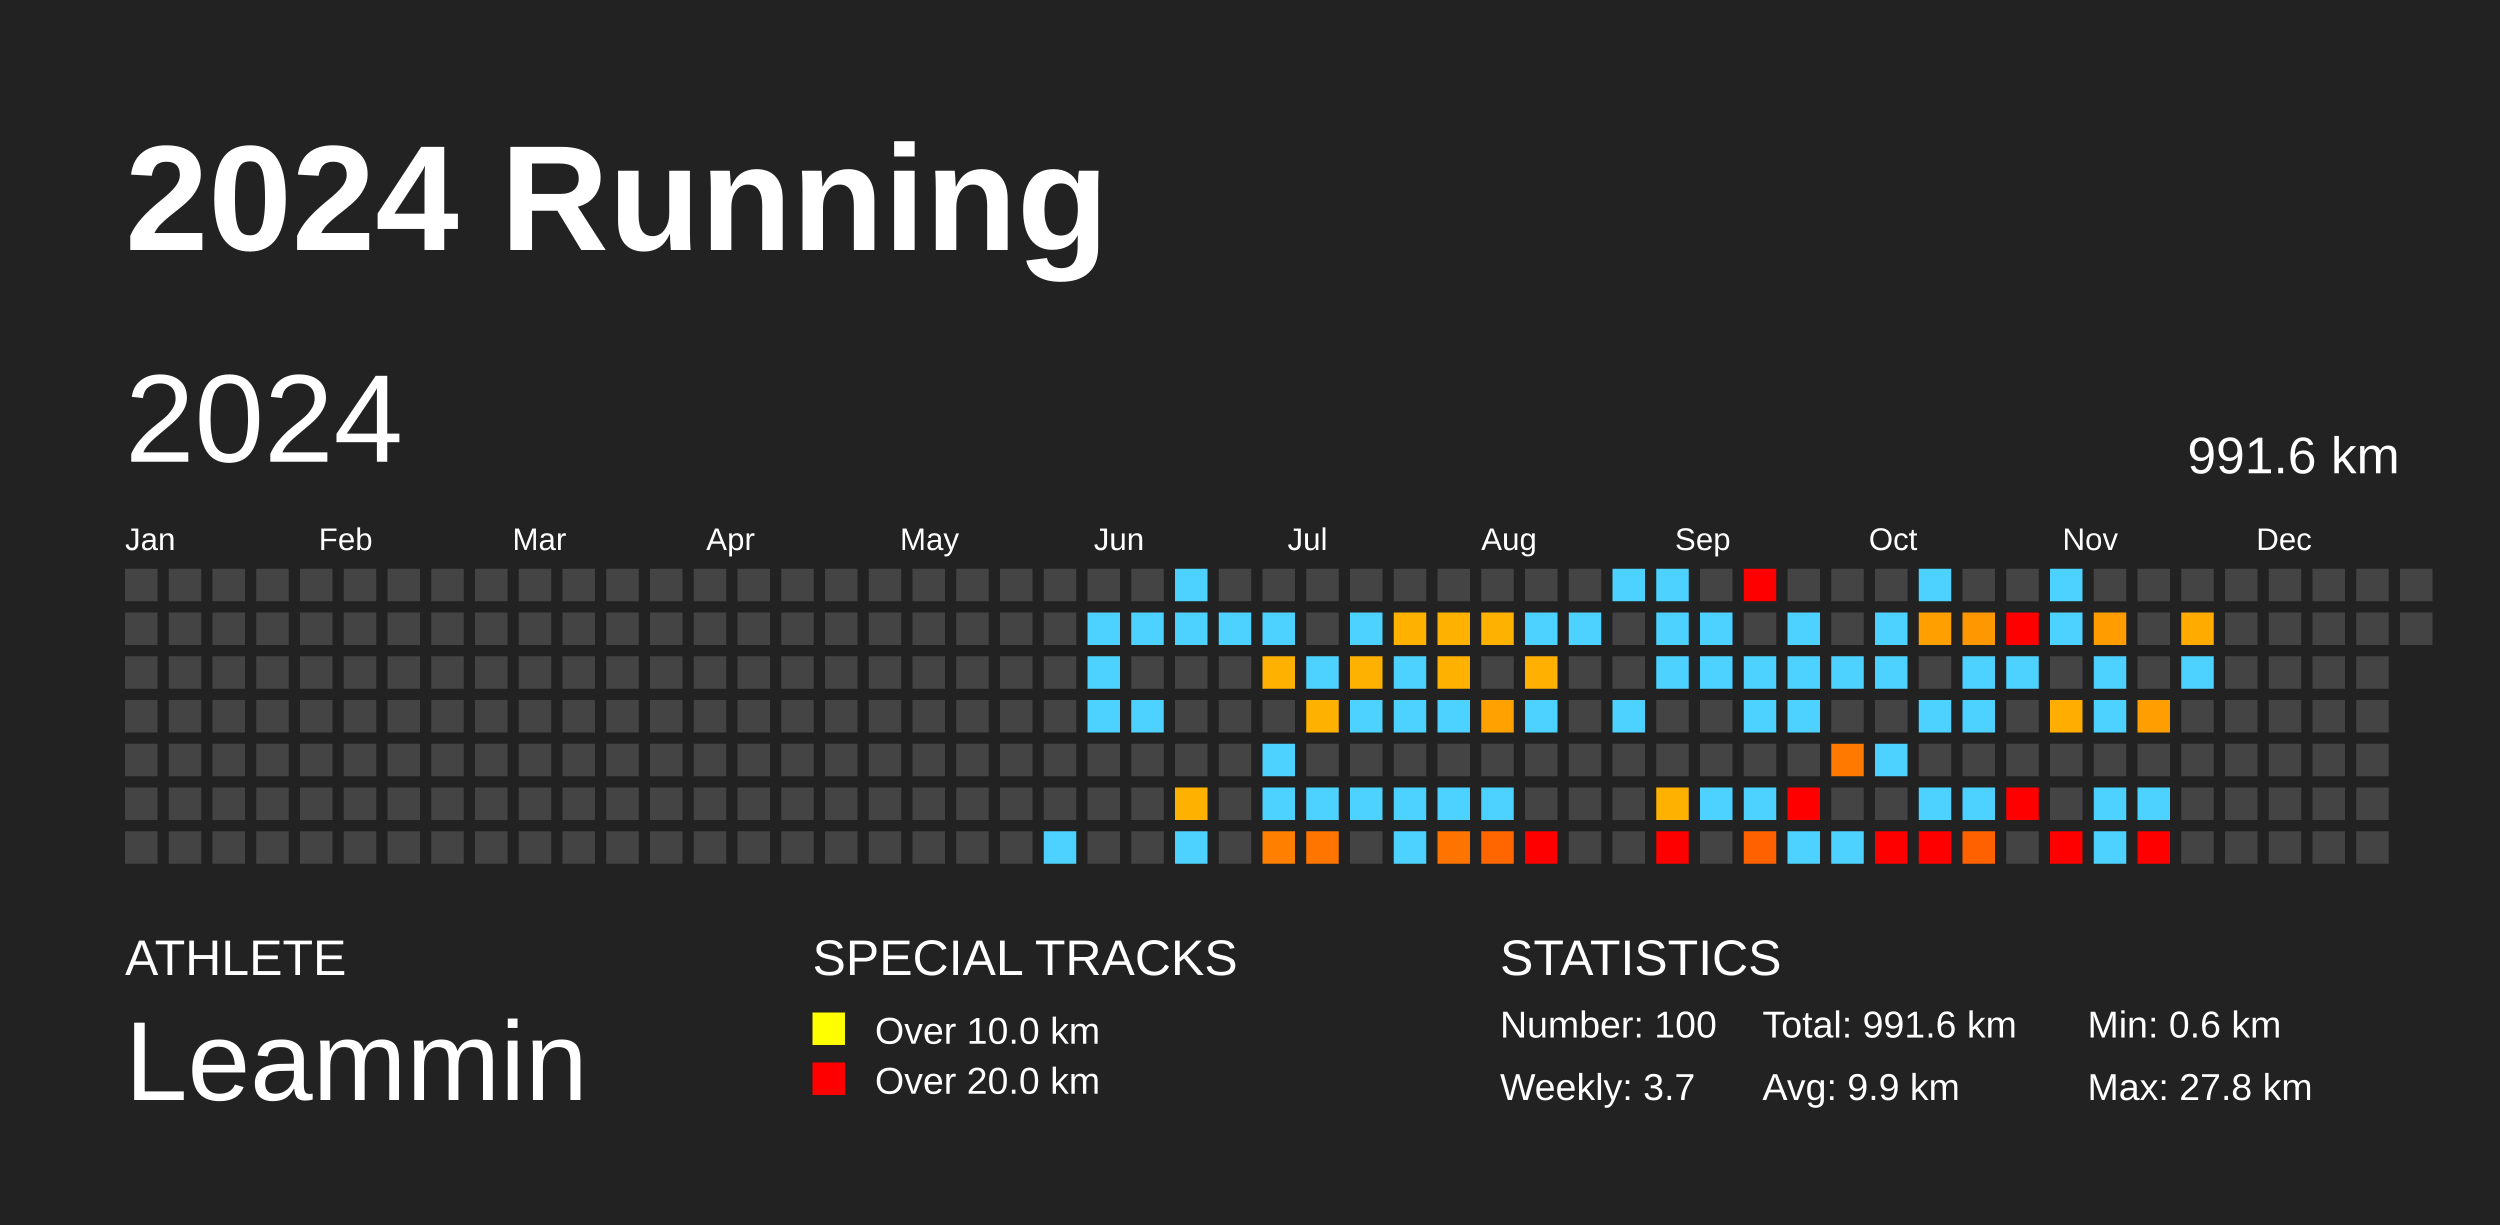
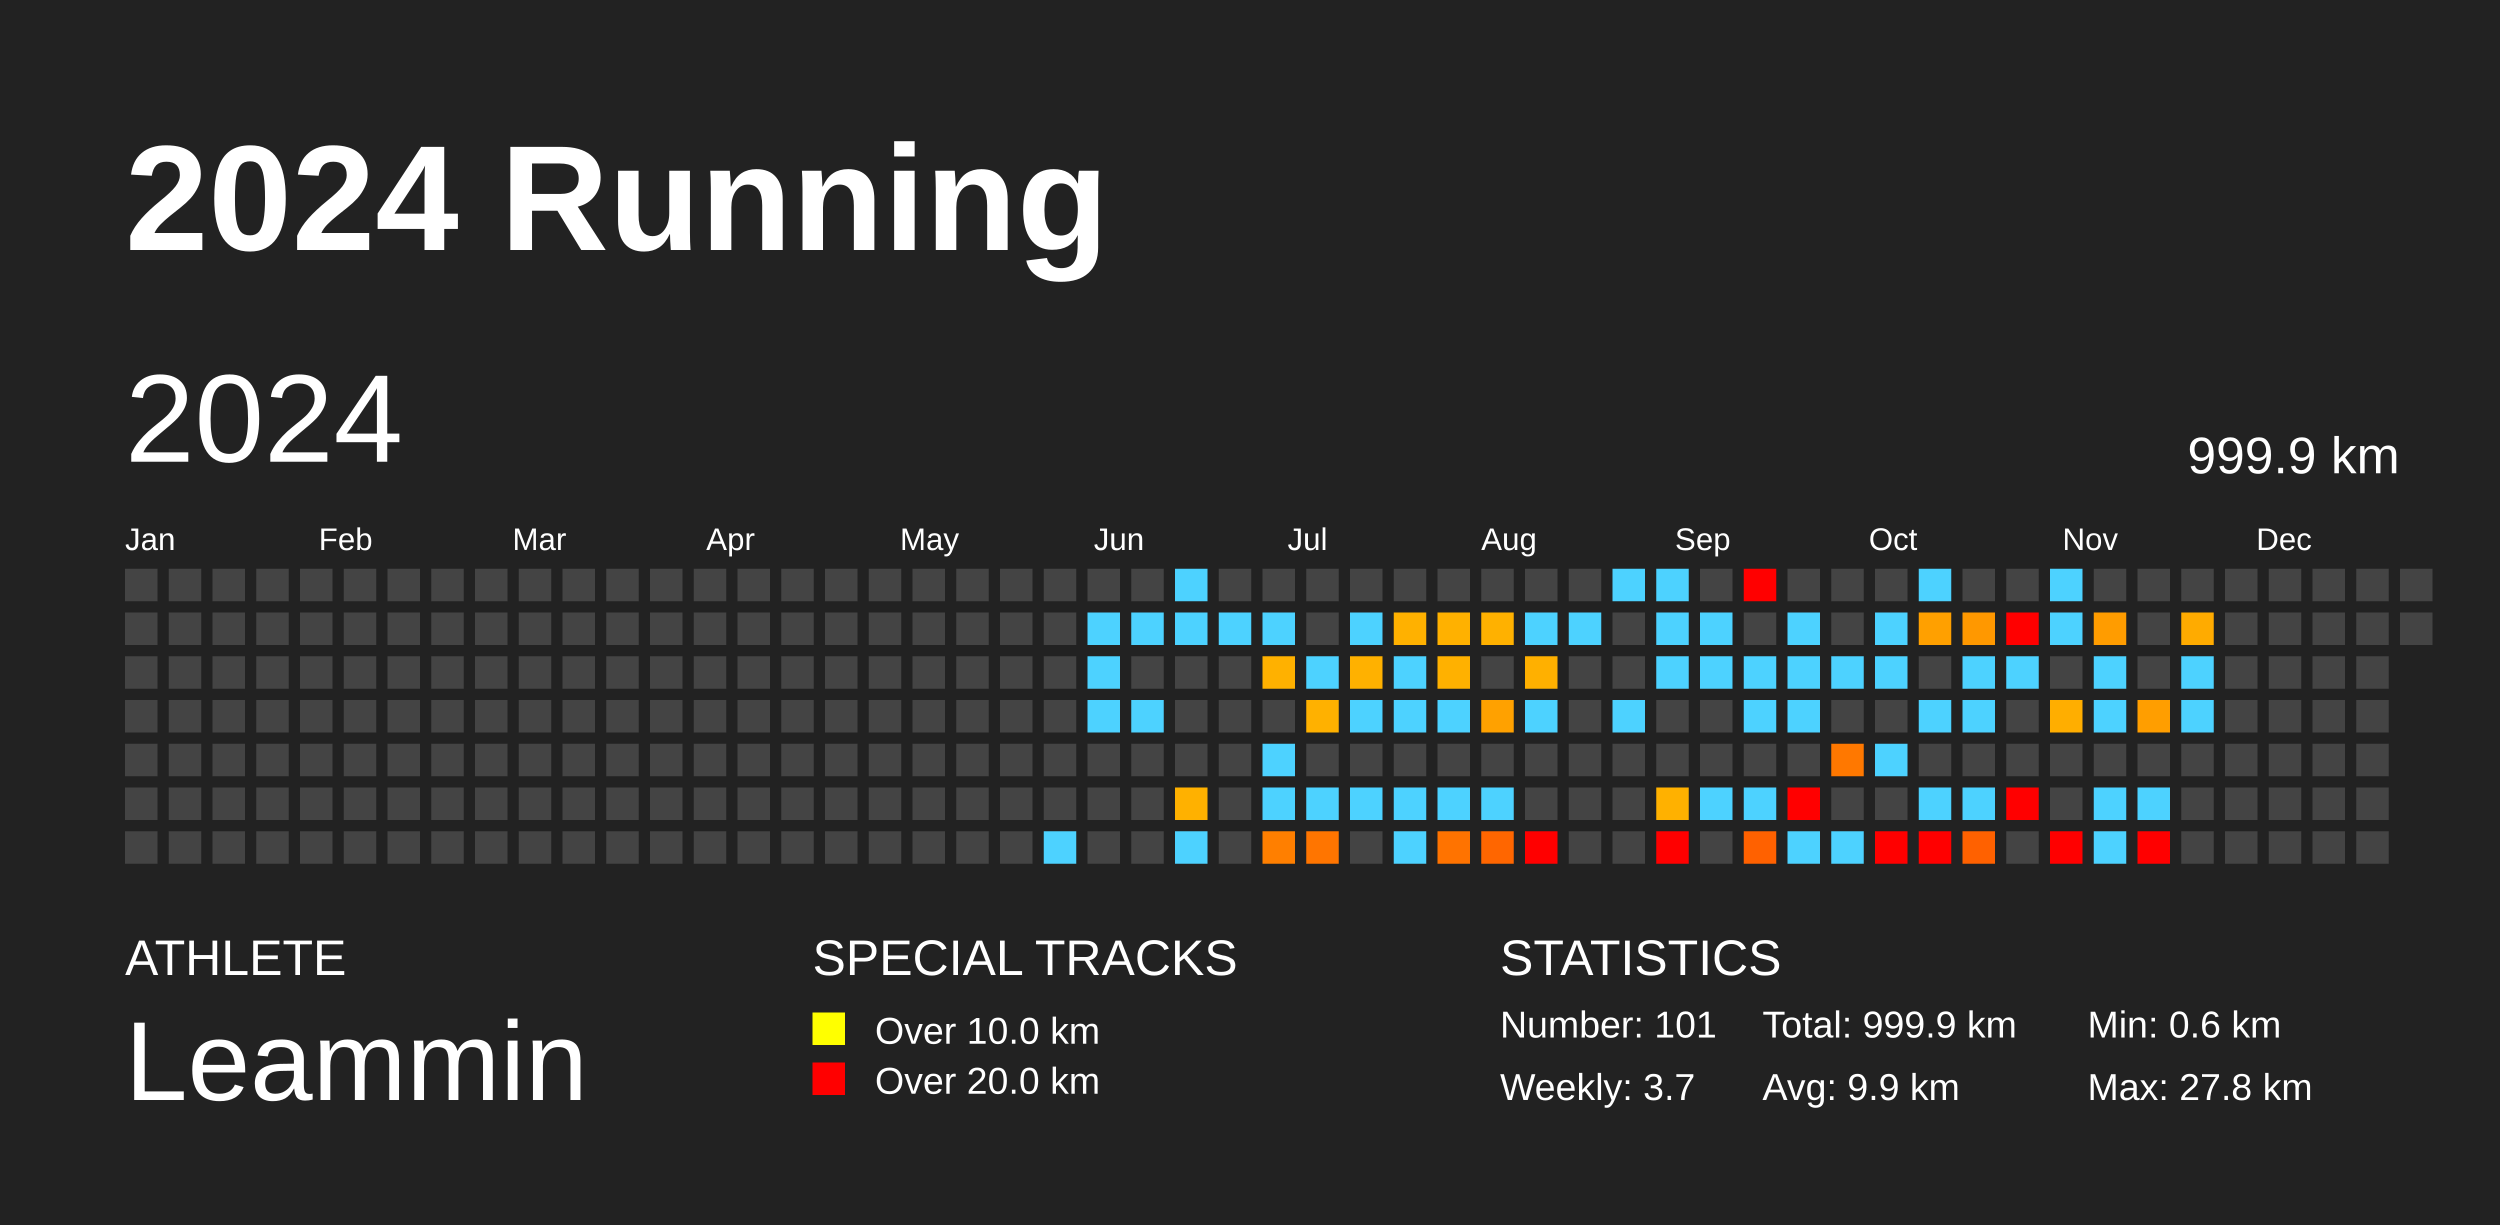
<svg xmlns="http://www.w3.org/2000/svg" baseProfile="full" height="98mm" version="1.1" viewBox="0,0,200,98" width="200mm">
  <defs />
  <rect fill="#222222" height="98" width="200" x="0" y="0" />
  <text fill="#FFFFFF" style="font-size:12px; font-family:Arial; font-weight:bold;" x="10" y="20">2024 Running</text>
  <text fill="#FFFFFF" style="font-size:4px; font-family:Arial" x="10" y="78">ATHLETE</text>
  <text fill="#FFFFFF" style="font-size:9px; font-family:Arial" x="10" y="88">Leammin</text>
  <text fill="#FFFFFF" style="font-size:4px; font-family:Arial" x="65" y="78">SPECIAL TRACKS</text>
  <rect fill="yellow" height="2.6" width="2.6" x="65" y="81" />
  <text fill="#FFFFFF" style="font-size:3px; font-family:Arial" x="70" y="83.5">Over 10.0 km</text>
  <rect fill="red" height="2.6" width="2.6" x="65" y="85" />
  <text fill="#FFFFFF" style="font-size:3px; font-family:Arial" x="70" y="87.5">Over 20.0 km</text>
  <text fill="#FFFFFF" style="font-size:4px; font-family:Arial" x="120" y="78">STATISTICS</text>
-   <text fill="#FFFFFF" style="font-size:3px; font-family:Arial" x="120" y="83">Number: 100</text>
+   <text fill="#FFFFFF" style="font-size:3px; font-family:Arial" x="120" y="83">Number: 101</text>
  <text fill="#FFFFFF" style="font-size:3px; font-family:Arial" x="120" y="88">Weekly: 3.7</text>
-   <text fill="#FFFFFF" style="font-size:3px; font-family:Arial" x="141" y="83">Total: 991.6 km</text>
+   <text fill="#FFFFFF" style="font-size:3px; font-family:Arial" x="141" y="83">Total: 999.9 km</text>
  <text fill="#FFFFFF" style="font-size:3px; font-family:Arial" x="141" y="88">Avg: 9.9 km</text>
  <text fill="#FFFFFF" style="font-size:3px; font-family:Arial" x="167" y="83">Min: 0.6 km</text>
  <text fill="#FFFFFF" style="font-size:3px; font-family:Arial" x="167" y="88">Max: 27.8 km</text>
  <text dominant-baseline="hanging" fill="#FFFFFF" style="font-size:10.0px; font-family:Arial;" x="10" y="30">2024</text>
-   <text dominant-baseline="hanging" fill="#FFFFFF" style="font-size:4.125px; font-family:Arial;" x="175" y="35">991.6 km</text>
+   <text dominant-baseline="hanging" fill="#FFFFFF" style="font-size:4.125px; font-family:Arial;" x="175" y="35">999.9 km</text>
  <text fill="#FFFFFF" style="font-size:2.5px; font-family:Arial" x="10.0" y="44">Jan</text>
  <text fill="#FFFFFF" style="font-size:2.5px; font-family:Arial" x="25.5" y="44">Feb</text>
  <text fill="#FFFFFF" style="font-size:2.5px; font-family:Arial" x="41.0" y="44">Mar</text>
  <text fill="#FFFFFF" style="font-size:2.5px; font-family:Arial" x="56.5" y="44">Apr</text>
  <text fill="#FFFFFF" style="font-size:2.5px; font-family:Arial" x="72.0" y="44">May</text>
  <text fill="#FFFFFF" style="font-size:2.5px; font-family:Arial" x="87.5" y="44">Jun</text>
  <text fill="#FFFFFF" style="font-size:2.5px; font-family:Arial" x="103.0" y="44">Jul</text>
  <text fill="#FFFFFF" style="font-size:2.5px; font-family:Arial" x="118.5" y="44">Aug</text>
  <text fill="#FFFFFF" style="font-size:2.5px; font-family:Arial" x="134.0" y="44">Sep</text>
  <text fill="#FFFFFF" style="font-size:2.5px; font-family:Arial" x="149.5" y="44">Oct</text>
  <text fill="#FFFFFF" style="font-size:2.5px; font-family:Arial" x="165.0" y="44">Nov</text>
  <text fill="#FFFFFF" style="font-size:2.5px; font-family:Arial" x="180.5" y="44">Dec</text>
  <rect fill="#444444" height="2.6" width="2.6" x="10.0" y="45.5" />
  <rect fill="#444444" height="2.6" width="2.6" x="10.0" y="49.0" />
  <rect fill="#444444" height="2.6" width="2.6" x="10.0" y="52.5" />
  <rect fill="#444444" height="2.6" width="2.6" x="10.0" y="56.0" />
  <rect fill="#444444" height="2.6" width="2.6" x="10.0" y="59.5" />
  <rect fill="#444444" height="2.6" width="2.6" x="10.0" y="63.0" />
  <rect fill="#444444" height="2.6" width="2.6" x="10.0" y="66.5" />
  <rect fill="#444444" height="2.6" width="2.6" x="13.5" y="45.5" />
  <rect fill="#444444" height="2.6" width="2.6" x="13.5" y="49.0" />
  <rect fill="#444444" height="2.6" width="2.6" x="13.5" y="52.5" />
  <rect fill="#444444" height="2.6" width="2.6" x="13.5" y="56.0" />
  <rect fill="#444444" height="2.6" width="2.6" x="13.5" y="59.5" />
  <rect fill="#444444" height="2.6" width="2.6" x="13.5" y="63.0" />
  <rect fill="#444444" height="2.6" width="2.6" x="13.5" y="66.5" />
  <rect fill="#444444" height="2.6" width="2.6" x="17.0" y="45.5" />
  <rect fill="#444444" height="2.6" width="2.6" x="17.0" y="49.0" />
  <rect fill="#444444" height="2.6" width="2.6" x="17.0" y="52.5" />
  <rect fill="#444444" height="2.6" width="2.6" x="17.0" y="56.0" />
  <rect fill="#444444" height="2.6" width="2.6" x="17.0" y="59.5" />
  <rect fill="#444444" height="2.6" width="2.6" x="17.0" y="63.0" />
  <rect fill="#444444" height="2.6" width="2.6" x="17.0" y="66.5" />
  <rect fill="#444444" height="2.6" width="2.6" x="20.5" y="45.5" />
  <rect fill="#444444" height="2.6" width="2.6" x="20.5" y="49.0" />
  <rect fill="#444444" height="2.6" width="2.6" x="20.5" y="52.5" />
  <rect fill="#444444" height="2.6" width="2.6" x="20.5" y="56.0" />
  <rect fill="#444444" height="2.6" width="2.6" x="20.5" y="59.5" />
  <rect fill="#444444" height="2.6" width="2.6" x="20.5" y="63.0" />
  <rect fill="#444444" height="2.6" width="2.6" x="20.5" y="66.5" />
  <rect fill="#444444" height="2.6" width="2.6" x="24.0" y="45.5" />
  <rect fill="#444444" height="2.6" width="2.6" x="24.0" y="49.0" />
  <rect fill="#444444" height="2.6" width="2.6" x="24.0" y="52.5" />
  <rect fill="#444444" height="2.6" width="2.6" x="24.0" y="56.0" />
  <rect fill="#444444" height="2.6" width="2.6" x="24.0" y="59.5" />
  <rect fill="#444444" height="2.6" width="2.6" x="24.0" y="63.0" />
  <rect fill="#444444" height="2.6" width="2.6" x="24.0" y="66.5" />
  <rect fill="#444444" height="2.6" width="2.6" x="27.5" y="45.5" />
  <rect fill="#444444" height="2.6" width="2.6" x="27.5" y="49.0" />
  <rect fill="#444444" height="2.6" width="2.6" x="27.5" y="52.5" />
  <rect fill="#444444" height="2.6" width="2.6" x="27.5" y="56.0" />
  <rect fill="#444444" height="2.6" width="2.6" x="27.5" y="59.5" />
  <rect fill="#444444" height="2.6" width="2.6" x="27.5" y="63.0" />
  <rect fill="#444444" height="2.6" width="2.6" x="27.5" y="66.5" />
  <rect fill="#444444" height="2.6" width="2.6" x="31.0" y="45.5" />
  <rect fill="#444444" height="2.6" width="2.6" x="31.0" y="49.0" />
  <rect fill="#444444" height="2.6" width="2.6" x="31.0" y="52.5" />
  <rect fill="#444444" height="2.6" width="2.6" x="31.0" y="56.0" />
  <rect fill="#444444" height="2.6" width="2.6" x="31.0" y="59.5" />
  <rect fill="#444444" height="2.6" width="2.6" x="31.0" y="63.0" />
  <rect fill="#444444" height="2.6" width="2.6" x="31.0" y="66.5" />
  <rect fill="#444444" height="2.6" width="2.6" x="34.5" y="45.5" />
  <rect fill="#444444" height="2.6" width="2.6" x="34.5" y="49.0" />
  <rect fill="#444444" height="2.6" width="2.6" x="34.5" y="52.5" />
  <rect fill="#444444" height="2.6" width="2.6" x="34.5" y="56.0" />
  <rect fill="#444444" height="2.6" width="2.6" x="34.5" y="59.5" />
  <rect fill="#444444" height="2.6" width="2.6" x="34.5" y="63.0" />
  <rect fill="#444444" height="2.6" width="2.6" x="34.5" y="66.5" />
  <rect fill="#444444" height="2.6" width="2.6" x="38.0" y="45.5" />
  <rect fill="#444444" height="2.6" width="2.6" x="38.0" y="49.0" />
  <rect fill="#444444" height="2.6" width="2.6" x="38.0" y="52.5" />
  <rect fill="#444444" height="2.6" width="2.6" x="38.0" y="56.0" />
  <rect fill="#444444" height="2.6" width="2.6" x="38.0" y="59.5" />
  <rect fill="#444444" height="2.6" width="2.6" x="38.0" y="63.0" />
  <rect fill="#444444" height="2.6" width="2.6" x="38.0" y="66.5" />
  <rect fill="#444444" height="2.6" width="2.6" x="41.5" y="45.5" />
  <rect fill="#444444" height="2.6" width="2.6" x="41.5" y="49.0" />
  <rect fill="#444444" height="2.6" width="2.6" x="41.5" y="52.5" />
  <rect fill="#444444" height="2.6" width="2.6" x="41.5" y="56.0" />
  <rect fill="#444444" height="2.6" width="2.6" x="41.5" y="59.5" />
  <rect fill="#444444" height="2.6" width="2.6" x="41.5" y="63.0" />
  <rect fill="#444444" height="2.6" width="2.6" x="41.5" y="66.5" />
  <rect fill="#444444" height="2.6" width="2.6" x="45.0" y="45.5" />
  <rect fill="#444444" height="2.6" width="2.6" x="45.0" y="49.0" />
  <rect fill="#444444" height="2.6" width="2.6" x="45.0" y="52.5" />
  <rect fill="#444444" height="2.6" width="2.6" x="45.0" y="56.0" />
  <rect fill="#444444" height="2.6" width="2.6" x="45.0" y="59.5" />
  <rect fill="#444444" height="2.6" width="2.6" x="45.0" y="63.0" />
  <rect fill="#444444" height="2.6" width="2.6" x="45.0" y="66.5" />
  <rect fill="#444444" height="2.6" width="2.6" x="48.5" y="45.5" />
  <rect fill="#444444" height="2.6" width="2.6" x="48.5" y="49.0" />
  <rect fill="#444444" height="2.6" width="2.6" x="48.5" y="52.5" />
  <rect fill="#444444" height="2.6" width="2.6" x="48.5" y="56.0" />
  <rect fill="#444444" height="2.6" width="2.6" x="48.5" y="59.5" />
  <rect fill="#444444" height="2.6" width="2.6" x="48.5" y="63.0" />
  <rect fill="#444444" height="2.6" width="2.6" x="48.5" y="66.5" />
  <rect fill="#444444" height="2.6" width="2.6" x="52.0" y="45.5" />
  <rect fill="#444444" height="2.6" width="2.6" x="52.0" y="49.0" />
  <rect fill="#444444" height="2.6" width="2.6" x="52.0" y="52.5" />
  <rect fill="#444444" height="2.6" width="2.6" x="52.0" y="56.0" />
  <rect fill="#444444" height="2.6" width="2.6" x="52.0" y="59.5" />
  <rect fill="#444444" height="2.6" width="2.6" x="52.0" y="63.0" />
  <rect fill="#444444" height="2.6" width="2.6" x="52.0" y="66.5" />
  <rect fill="#444444" height="2.6" width="2.6" x="55.5" y="45.5" />
  <rect fill="#444444" height="2.6" width="2.6" x="55.5" y="49.0" />
  <rect fill="#444444" height="2.6" width="2.6" x="55.5" y="52.5" />
  <rect fill="#444444" height="2.6" width="2.6" x="55.5" y="56.0" />
  <rect fill="#444444" height="2.6" width="2.6" x="55.5" y="59.5" />
  <rect fill="#444444" height="2.6" width="2.6" x="55.5" y="63.0" />
  <rect fill="#444444" height="2.6" width="2.6" x="55.5" y="66.5" />
  <rect fill="#444444" height="2.6" width="2.6" x="59.0" y="45.5" />
  <rect fill="#444444" height="2.6" width="2.6" x="59.0" y="49.0" />
  <rect fill="#444444" height="2.6" width="2.6" x="59.0" y="52.5" />
  <rect fill="#444444" height="2.6" width="2.6" x="59.0" y="56.0" />
  <rect fill="#444444" height="2.6" width="2.6" x="59.0" y="59.5" />
  <rect fill="#444444" height="2.6" width="2.6" x="59.0" y="63.0" />
  <rect fill="#444444" height="2.6" width="2.6" x="59.0" y="66.5" />
  <rect fill="#444444" height="2.6" width="2.6" x="62.5" y="45.5" />
  <rect fill="#444444" height="2.6" width="2.6" x="62.5" y="49.0" />
  <rect fill="#444444" height="2.6" width="2.6" x="62.5" y="52.5" />
  <rect fill="#444444" height="2.6" width="2.6" x="62.5" y="56.0" />
  <rect fill="#444444" height="2.6" width="2.6" x="62.5" y="59.5" />
  <rect fill="#444444" height="2.6" width="2.6" x="62.5" y="63.0" />
  <rect fill="#444444" height="2.6" width="2.6" x="62.5" y="66.5" />
  <rect fill="#444444" height="2.6" width="2.6" x="66.0" y="45.5" />
  <rect fill="#444444" height="2.6" width="2.6" x="66.0" y="49.0" />
  <rect fill="#444444" height="2.6" width="2.6" x="66.0" y="52.5" />
  <rect fill="#444444" height="2.6" width="2.6" x="66.0" y="56.0" />
  <rect fill="#444444" height="2.6" width="2.6" x="66.0" y="59.5" />
  <rect fill="#444444" height="2.6" width="2.6" x="66.0" y="63.0" />
  <rect fill="#444444" height="2.6" width="2.6" x="66.0" y="66.5" />
  <rect fill="#444444" height="2.6" width="2.6" x="69.5" y="45.5" />
  <rect fill="#444444" height="2.6" width="2.6" x="69.5" y="49.0" />
  <rect fill="#444444" height="2.6" width="2.6" x="69.5" y="52.5" />
  <rect fill="#444444" height="2.6" width="2.6" x="69.5" y="56.0" />
  <rect fill="#444444" height="2.6" width="2.6" x="69.5" y="59.5" />
  <rect fill="#444444" height="2.6" width="2.6" x="69.5" y="63.0" />
  <rect fill="#444444" height="2.6" width="2.6" x="69.5" y="66.5" />
  <rect fill="#444444" height="2.6" width="2.6" x="73.0" y="45.5" />
  <rect fill="#444444" height="2.6" width="2.6" x="73.0" y="49.0" />
  <rect fill="#444444" height="2.6" width="2.6" x="73.0" y="52.5" />
  <rect fill="#444444" height="2.6" width="2.6" x="73.0" y="56.0" />
  <rect fill="#444444" height="2.6" width="2.6" x="73.0" y="59.5" />
  <rect fill="#444444" height="2.6" width="2.6" x="73.0" y="63.0" />
  <rect fill="#444444" height="2.6" width="2.6" x="73.0" y="66.5" />
  <rect fill="#444444" height="2.6" width="2.6" x="76.5" y="45.5" />
  <rect fill="#444444" height="2.6" width="2.6" x="76.5" y="49.0" />
  <rect fill="#444444" height="2.6" width="2.6" x="76.5" y="52.5" />
  <rect fill="#444444" height="2.6" width="2.6" x="76.5" y="56.0" />
  <rect fill="#444444" height="2.6" width="2.6" x="76.5" y="59.5" />
  <rect fill="#444444" height="2.6" width="2.6" x="76.5" y="63.0" />
  <rect fill="#444444" height="2.6" width="2.6" x="76.5" y="66.5" />
  <rect fill="#444444" height="2.6" width="2.6" x="80.0" y="45.5" />
  <rect fill="#444444" height="2.6" width="2.6" x="80.0" y="49.0" />
  <rect fill="#444444" height="2.6" width="2.6" x="80.0" y="52.5" />
  <rect fill="#444444" height="2.6" width="2.6" x="80.0" y="56.0" />
  <rect fill="#444444" height="2.6" width="2.6" x="80.0" y="59.5" />
  <rect fill="#444444" height="2.6" width="2.6" x="80.0" y="63.0" />
  <rect fill="#444444" height="2.6" width="2.6" x="80.0" y="66.5" />
  <rect fill="#444444" height="2.6" width="2.6" x="83.5" y="45.5" />
  <rect fill="#444444" height="2.6" width="2.6" x="83.5" y="49.0" />
  <rect fill="#444444" height="2.6" width="2.6" x="83.5" y="52.5" />
  <rect fill="#444444" height="2.6" width="2.6" x="83.5" y="56.0" />
  <rect fill="#444444" height="2.6" width="2.6" x="83.5" y="59.5" />
  <rect fill="#444444" height="2.6" width="2.6" x="83.5" y="63.0" />
  <rect fill="#4dd2ff" height="2.6" width="2.6" x="83.5" y="66.5" />
  <rect fill="#444444" height="2.6" width="2.6" x="87.0" y="45.5" />
  <rect fill="#4dd2ff" height="2.6" width="2.6" x="87.0" y="49.0" />
  <rect fill="#4dd2ff" height="2.6" width="2.6" x="87.0" y="52.5" />
  <rect fill="#4dd2ff" height="2.6" width="2.6" x="87.0" y="56.0" />
  <rect fill="#444444" height="2.6" width="2.6" x="87.0" y="59.5" />
  <rect fill="#444444" height="2.6" width="2.6" x="87.0" y="63.0" />
  <rect fill="#444444" height="2.6" width="2.6" x="87.0" y="66.5" />
  <rect fill="#444444" height="2.6" width="2.6" x="90.5" y="45.5" />
  <rect fill="#4dd2ff" height="2.6" width="2.6" x="90.5" y="49.0" />
  <rect fill="#444444" height="2.6" width="2.6" x="90.5" y="52.5" />
  <rect fill="#4dd2ff" height="2.6" width="2.6" x="90.5" y="56.0" />
  <rect fill="#444444" height="2.6" width="2.6" x="90.5" y="59.5" />
  <rect fill="#444444" height="2.6" width="2.6" x="90.5" y="63.0" />
  <rect fill="#444444" height="2.6" width="2.6" x="90.5" y="66.5" />
  <rect fill="#4dd2ff" height="2.6" width="2.6" x="94.0" y="45.5" />
  <rect fill="#4dd2ff" height="2.6" width="2.6" x="94.0" y="49.0" />
  <rect fill="#444444" height="2.6" width="2.6" x="94.0" y="52.5" />
  <rect fill="#444444" height="2.6" width="2.6" x="94.0" y="56.0" />
  <rect fill="#444444" height="2.6" width="2.6" x="94.0" y="59.5" />
  <rect fill="#ffb100" height="2.6" width="2.6" x="94.0" y="63.0" />
  <rect fill="#4dd2ff" height="2.6" width="2.6" x="94.0" y="66.5" />
  <rect fill="#444444" height="2.6" width="2.6" x="97.5" y="45.5" />
  <rect fill="#4dd2ff" height="2.6" width="2.6" x="97.5" y="49.0" />
  <rect fill="#444444" height="2.6" width="2.6" x="97.5" y="52.5" />
  <rect fill="#444444" height="2.6" width="2.6" x="97.5" y="56.0" />
  <rect fill="#444444" height="2.6" width="2.6" x="97.5" y="59.5" />
  <rect fill="#444444" height="2.6" width="2.6" x="97.5" y="63.0" />
  <rect fill="#444444" height="2.6" width="2.6" x="97.5" y="66.5" />
  <rect fill="#444444" height="2.6" width="2.6" x="101.0" y="45.5" />
  <rect fill="#4dd2ff" height="2.6" width="2.6" x="101.0" y="49.0" />
  <rect fill="#ffb100" height="2.6" width="2.6" x="101.0" y="52.5" />
  <rect fill="#444444" height="2.6" width="2.6" x="101.0" y="56.0" />
  <rect fill="#4dd2ff" height="2.6" width="2.6" x="101.0" y="59.5" />
  <rect fill="#4dd2ff" height="2.6" width="2.6" x="101.0" y="63.0" />
  <rect fill="#ff7f00" height="2.6" width="2.6" x="101.0" y="66.5" />
  <rect fill="#444444" height="2.6" width="2.6" x="104.5" y="45.5" />
  <rect fill="#444444" height="2.6" width="2.6" x="104.5" y="49.0" />
  <rect fill="#4dd2ff" height="2.6" width="2.6" x="104.5" y="52.5" />
  <rect fill="#ffb100" height="2.6" width="2.6" x="104.5" y="56.0" />
  <rect fill="#444444" height="2.6" width="2.6" x="104.5" y="59.5" />
  <rect fill="#4dd2ff" height="2.6" width="2.6" x="104.5" y="63.0" />
  <rect fill="#ff7500" height="2.6" width="2.6" x="104.5" y="66.5" />
  <rect fill="#444444" height="2.6" width="2.6" x="108.0" y="45.5" />
  <rect fill="#4dd2ff" height="2.6" width="2.6" x="108.0" y="49.0" />
  <rect fill="#ffb100" height="2.6" width="2.6" x="108.0" y="52.5" />
  <rect fill="#4dd2ff" height="2.6" width="2.6" x="108.0" y="56.0" />
  <rect fill="#444444" height="2.6" width="2.6" x="108.0" y="59.5" />
  <rect fill="#4dd2ff" height="2.6" width="2.6" x="108.0" y="63.0" />
  <rect fill="#444444" height="2.6" width="2.6" x="108.0" y="66.5" />
  <rect fill="#444444" height="2.6" width="2.6" x="111.5" y="45.5" />
  <rect fill="#ffb100" height="2.6" width="2.6" x="111.5" y="49.0" />
  <rect fill="#4dd2ff" height="2.6" width="2.6" x="111.5" y="52.5" />
  <rect fill="#4dd2ff" height="2.6" width="2.6" x="111.5" y="56.0" />
  <rect fill="#444444" height="2.6" width="2.6" x="111.5" y="59.5" />
  <rect fill="#4dd2ff" height="2.6" width="2.6" x="111.5" y="63.0" />
  <rect fill="#4dd2ff" height="2.6" width="2.6" x="111.5" y="66.5" />
  <rect fill="#444444" height="2.6" width="2.6" x="115.0" y="45.5" />
  <rect fill="#ffb100" height="2.6" width="2.6" x="115.0" y="49.0" />
  <rect fill="#ffb100" height="2.6" width="2.6" x="115.0" y="52.5" />
  <rect fill="#4dd2ff" height="2.6" width="2.6" x="115.0" y="56.0" />
  <rect fill="#444444" height="2.6" width="2.6" x="115.0" y="59.5" />
  <rect fill="#4dd2ff" height="2.6" width="2.6" x="115.0" y="63.0" />
  <rect fill="#ff7300" height="2.6" width="2.6" x="115.0" y="66.5" />
  <rect fill="#444444" height="2.6" width="2.6" x="118.5" y="45.5" />
  <rect fill="#ffb100" height="2.6" width="2.6" x="118.5" y="49.0" />
  <rect fill="#444444" height="2.6" width="2.6" x="118.5" y="52.5" />
  <rect fill="#ffa100" height="2.6" width="2.6" x="118.5" y="56.0" />
  <rect fill="#444444" height="2.6" width="2.6" x="118.5" y="59.5" />
  <rect fill="#4dd2ff" height="2.6" width="2.6" x="118.5" y="63.0" />
  <rect fill="#ff6600" height="2.6" width="2.6" x="118.5" y="66.5" />
  <rect fill="#444444" height="2.6" width="2.6" x="122.0" y="45.5" />
  <rect fill="#4dd2ff" height="2.6" width="2.6" x="122.0" y="49.0" />
  <rect fill="#ffb000" height="2.6" width="2.6" x="122.0" y="52.5" />
  <rect fill="#4dd2ff" height="2.6" width="2.6" x="122.0" y="56.0" />
  <rect fill="#444444" height="2.6" width="2.6" x="122.0" y="59.5" />
  <rect fill="#444444" height="2.6" width="2.6" x="122.0" y="63.0" />
  <rect fill="red" height="2.6" width="2.6" x="122.0" y="66.5" />
  <rect fill="#444444" height="2.6" width="2.6" x="125.5" y="45.5" />
  <rect fill="#4dd2ff" height="2.6" width="2.6" x="125.5" y="49.0" />
  <rect fill="#444444" height="2.6" width="2.6" x="125.5" y="52.5" />
  <rect fill="#444444" height="2.6" width="2.6" x="125.5" y="56.0" />
  <rect fill="#444444" height="2.6" width="2.6" x="125.5" y="59.5" />
  <rect fill="#444444" height="2.6" width="2.6" x="125.5" y="63.0" />
  <rect fill="#444444" height="2.6" width="2.6" x="125.5" y="66.5" />
  <rect fill="#4dd2ff" height="2.6" width="2.6" x="129.0" y="45.5" />
  <rect fill="#444444" height="2.6" width="2.6" x="129.0" y="49.0" />
  <rect fill="#444444" height="2.6" width="2.6" x="129.0" y="52.5" />
  <rect fill="#4dd2ff" height="2.6" width="2.6" x="129.0" y="56.0" />
  <rect fill="#444444" height="2.6" width="2.6" x="129.0" y="59.5" />
  <rect fill="#444444" height="2.6" width="2.6" x="129.0" y="63.0" />
  <rect fill="#444444" height="2.6" width="2.6" x="129.0" y="66.5" />
  <rect fill="#4dd2ff" height="2.6" width="2.6" x="132.5" y="45.5" />
  <rect fill="#4dd2ff" height="2.6" width="2.6" x="132.5" y="49.0" />
  <rect fill="#4dd2ff" height="2.6" width="2.6" x="132.5" y="52.5" />
  <rect fill="#444444" height="2.6" width="2.6" x="132.5" y="56.0" />
  <rect fill="#444444" height="2.6" width="2.6" x="132.5" y="59.5" />
  <rect fill="#ffb100" height="2.6" width="2.6" x="132.5" y="63.0" />
  <rect fill="red" height="2.6" width="2.6" x="132.5" y="66.5" />
  <rect fill="#444444" height="2.6" width="2.6" x="136.0" y="45.5" />
  <rect fill="#4dd2ff" height="2.6" width="2.6" x="136.0" y="49.0" />
  <rect fill="#4dd2ff" height="2.6" width="2.6" x="136.0" y="52.5" />
  <rect fill="#444444" height="2.6" width="2.6" x="136.0" y="56.0" />
  <rect fill="#444444" height="2.6" width="2.6" x="136.0" y="59.5" />
  <rect fill="#4dd2ff" height="2.6" width="2.6" x="136.0" y="63.0" />
  <rect fill="#444444" height="2.6" width="2.6" x="136.0" y="66.5" />
  <rect fill="red" height="2.6" width="2.6" x="139.5" y="45.5" />
  <rect fill="#444444" height="2.6" width="2.6" x="139.5" y="49.0" />
  <rect fill="#4dd2ff" height="2.6" width="2.6" x="139.5" y="52.5" />
  <rect fill="#4dd2ff" height="2.6" width="2.6" x="139.5" y="56.0" />
  <rect fill="#444444" height="2.6" width="2.6" x="139.5" y="59.5" />
  <rect fill="#4dd2ff" height="2.6" width="2.6" x="139.5" y="63.0" />
  <rect fill="#ff6100" height="2.6" width="2.6" x="139.5" y="66.5" />
  <rect fill="#444444" height="2.6" width="2.6" x="143.0" y="45.5" />
  <rect fill="#4dd2ff" height="2.6" width="2.6" x="143.0" y="49.0" />
  <rect fill="#4dd2ff" height="2.6" width="2.6" x="143.0" y="52.5" />
  <rect fill="#4dd2ff" height="2.6" width="2.6" x="143.0" y="56.0" />
  <rect fill="#444444" height="2.6" width="2.6" x="143.0" y="59.5" />
  <rect fill="red" height="2.6" width="2.6" x="143.0" y="63.0" />
  <rect fill="#4dd2ff" height="2.6" width="2.6" x="143.0" y="66.5" />
  <rect fill="#444444" height="2.6" width="2.6" x="146.5" y="45.5" />
  <rect fill="#444444" height="2.6" width="2.6" x="146.5" y="49.0" />
  <rect fill="#4dd2ff" height="2.6" width="2.6" x="146.5" y="52.5" />
  <rect fill="#444444" height="2.6" width="2.6" x="146.5" y="56.0" />
  <rect fill="#ff7800" height="2.6" width="2.6" x="146.5" y="59.5" />
  <rect fill="#444444" height="2.6" width="2.6" x="146.5" y="63.0" />
  <rect fill="#4dd2ff" height="2.6" width="2.6" x="146.5" y="66.5" />
  <rect fill="#444444" height="2.6" width="2.6" x="150.0" y="45.5" />
  <rect fill="#4dd2ff" height="2.6" width="2.6" x="150.0" y="49.0" />
  <rect fill="#4dd2ff" height="2.6" width="2.6" x="150.0" y="52.5" />
  <rect fill="#444444" height="2.6" width="2.6" x="150.0" y="56.0" />
  <rect fill="#4dd2ff" height="2.6" width="2.6" x="150.0" y="59.5" />
  <rect fill="#444444" height="2.6" width="2.6" x="150.0" y="63.0" />
  <rect fill="red" height="2.6" width="2.6" x="150.0" y="66.5" />
  <rect fill="#4dd2ff" height="2.6" width="2.6" x="153.5" y="45.5" />
  <rect fill="#ffa000" height="2.6" width="2.6" x="153.5" y="49.0" />
  <rect fill="#444444" height="2.6" width="2.6" x="153.5" y="52.5" />
  <rect fill="#4dd2ff" height="2.6" width="2.6" x="153.5" y="56.0" />
  <rect fill="#444444" height="2.6" width="2.6" x="153.5" y="59.5" />
  <rect fill="#4dd2ff" height="2.6" width="2.6" x="153.5" y="63.0" />
  <rect fill="red" height="2.6" width="2.6" x="153.5" y="66.5" />
  <rect fill="#444444" height="2.6" width="2.6" x="157.0" y="45.5" />
  <rect fill="#ff9800" height="2.6" width="2.6" x="157.0" y="49.0" />
  <rect fill="#4dd2ff" height="2.6" width="2.6" x="157.0" y="52.5" />
  <rect fill="#4dd2ff" height="2.6" width="2.6" x="157.0" y="56.0" />
  <rect fill="#444444" height="2.6" width="2.6" x="157.0" y="59.5" />
  <rect fill="#4dd2ff" height="2.6" width="2.6" x="157.0" y="63.0" />
  <rect fill="#ff6100" height="2.6" width="2.6" x="157.0" y="66.5" />
  <rect fill="#444444" height="2.6" width="2.6" x="160.5" y="45.5" />
  <rect fill="red" height="2.6" width="2.6" x="160.5" y="49.0" />
  <rect fill="#4dd2ff" height="2.6" width="2.6" x="160.5" y="52.5" />
  <rect fill="#444444" height="2.6" width="2.6" x="160.5" y="56.0" />
  <rect fill="#444444" height="2.6" width="2.6" x="160.5" y="59.5" />
  <rect fill="red" height="2.6" width="2.6" x="160.5" y="63.0" />
  <rect fill="#444444" height="2.6" width="2.6" x="160.5" y="66.5" />
  <rect fill="#4dd2ff" height="2.6" width="2.6" x="164.0" y="45.5" />
  <rect fill="#4dd2ff" height="2.6" width="2.6" x="164.0" y="49.0" />
  <rect fill="#444444" height="2.6" width="2.6" x="164.0" y="52.5" />
  <rect fill="#ffae00" height="2.6" width="2.6" x="164.0" y="56.0" />
  <rect fill="#444444" height="2.6" width="2.6" x="164.0" y="59.5" />
  <rect fill="#444444" height="2.6" width="2.6" x="164.0" y="63.0" />
  <rect fill="red" height="2.6" width="2.6" x="164.0" y="66.5" />
  <rect fill="#444444" height="2.6" width="2.6" x="167.5" y="45.5" />
  <rect fill="#ff9c00" height="2.6" width="2.6" x="167.5" y="49.0" />
  <rect fill="#4dd2ff" height="2.6" width="2.6" x="167.5" y="52.5" />
  <rect fill="#4dd2ff" height="2.6" width="2.6" x="167.5" y="56.0" />
  <rect fill="#444444" height="2.6" width="2.6" x="167.5" y="59.5" />
  <rect fill="#4dd2ff" height="2.6" width="2.6" x="167.5" y="63.0" />
  <rect fill="#4dd2ff" height="2.6" width="2.6" x="167.5" y="66.5" />
  <rect fill="#444444" height="2.6" width="2.6" x="171.0" y="45.5" />
  <rect fill="#444444" height="2.6" width="2.6" x="171.0" y="49.0" />
  <rect fill="#444444" height="2.6" width="2.6" x="171.0" y="52.5" />
  <rect fill="#ff9e00" height="2.6" width="2.6" x="171.0" y="56.0" />
  <rect fill="#444444" height="2.6" width="2.6" x="171.0" y="59.5" />
  <rect fill="#4dd2ff" height="2.6" width="2.6" x="171.0" y="63.0" />
  <rect fill="red" height="2.6" width="2.6" x="171.0" y="66.5" />
  <rect fill="#444444" height="2.6" width="2.6" x="174.5" y="45.5" />
  <rect fill="#ffab00" height="2.6" width="2.6" x="174.5" y="49.0" />
  <rect fill="#4dd2ff" height="2.6" width="2.6" x="174.5" y="52.5" />
-   <rect fill="#444444" height="2.6" width="2.6" x="174.5" y="56.0" />
+   <rect fill="#4dd2ff" height="2.6" width="2.6" x="174.5" y="56.0" />
  <rect fill="#444444" height="2.6" width="2.6" x="174.5" y="59.5" />
  <rect fill="#444444" height="2.6" width="2.6" x="174.5" y="63.0" />
  <rect fill="#444444" height="2.6" width="2.6" x="174.5" y="66.5" />
  <rect fill="#444444" height="2.6" width="2.6" x="178.0" y="45.5" />
  <rect fill="#444444" height="2.6" width="2.6" x="178.0" y="49.0" />
  <rect fill="#444444" height="2.6" width="2.6" x="178.0" y="52.5" />
  <rect fill="#444444" height="2.6" width="2.6" x="178.0" y="56.0" />
  <rect fill="#444444" height="2.6" width="2.6" x="178.0" y="59.5" />
  <rect fill="#444444" height="2.6" width="2.6" x="178.0" y="63.0" />
  <rect fill="#444444" height="2.6" width="2.6" x="178.0" y="66.5" />
  <rect fill="#444444" height="2.6" width="2.6" x="181.5" y="45.5" />
  <rect fill="#444444" height="2.6" width="2.6" x="181.5" y="49.0" />
  <rect fill="#444444" height="2.6" width="2.6" x="181.5" y="52.5" />
  <rect fill="#444444" height="2.6" width="2.6" x="181.5" y="56.0" />
  <rect fill="#444444" height="2.6" width="2.6" x="181.5" y="59.5" />
  <rect fill="#444444" height="2.6" width="2.6" x="181.5" y="63.0" />
  <rect fill="#444444" height="2.6" width="2.6" x="181.5" y="66.5" />
  <rect fill="#444444" height="2.6" width="2.6" x="185.0" y="45.5" />
  <rect fill="#444444" height="2.6" width="2.6" x="185.0" y="49.0" />
  <rect fill="#444444" height="2.6" width="2.6" x="185.0" y="52.5" />
  <rect fill="#444444" height="2.6" width="2.6" x="185.0" y="56.0" />
  <rect fill="#444444" height="2.6" width="2.6" x="185.0" y="59.5" />
  <rect fill="#444444" height="2.6" width="2.6" x="185.0" y="63.0" />
  <rect fill="#444444" height="2.6" width="2.6" x="185.0" y="66.5" />
  <rect fill="#444444" height="2.6" width="2.6" x="188.5" y="45.5" />
  <rect fill="#444444" height="2.6" width="2.6" x="188.5" y="49.0" />
  <rect fill="#444444" height="2.6" width="2.6" x="188.5" y="52.5" />
  <rect fill="#444444" height="2.6" width="2.6" x="188.5" y="56.0" />
  <rect fill="#444444" height="2.6" width="2.6" x="188.5" y="59.5" />
  <rect fill="#444444" height="2.6" width="2.6" x="188.5" y="63.0" />
  <rect fill="#444444" height="2.6" width="2.6" x="188.5" y="66.5" />
  <rect fill="#444444" height="2.6" width="2.6" x="192.0" y="45.5" />
  <rect fill="#444444" height="2.6" width="2.6" x="192.0" y="49.0" />
</svg>
